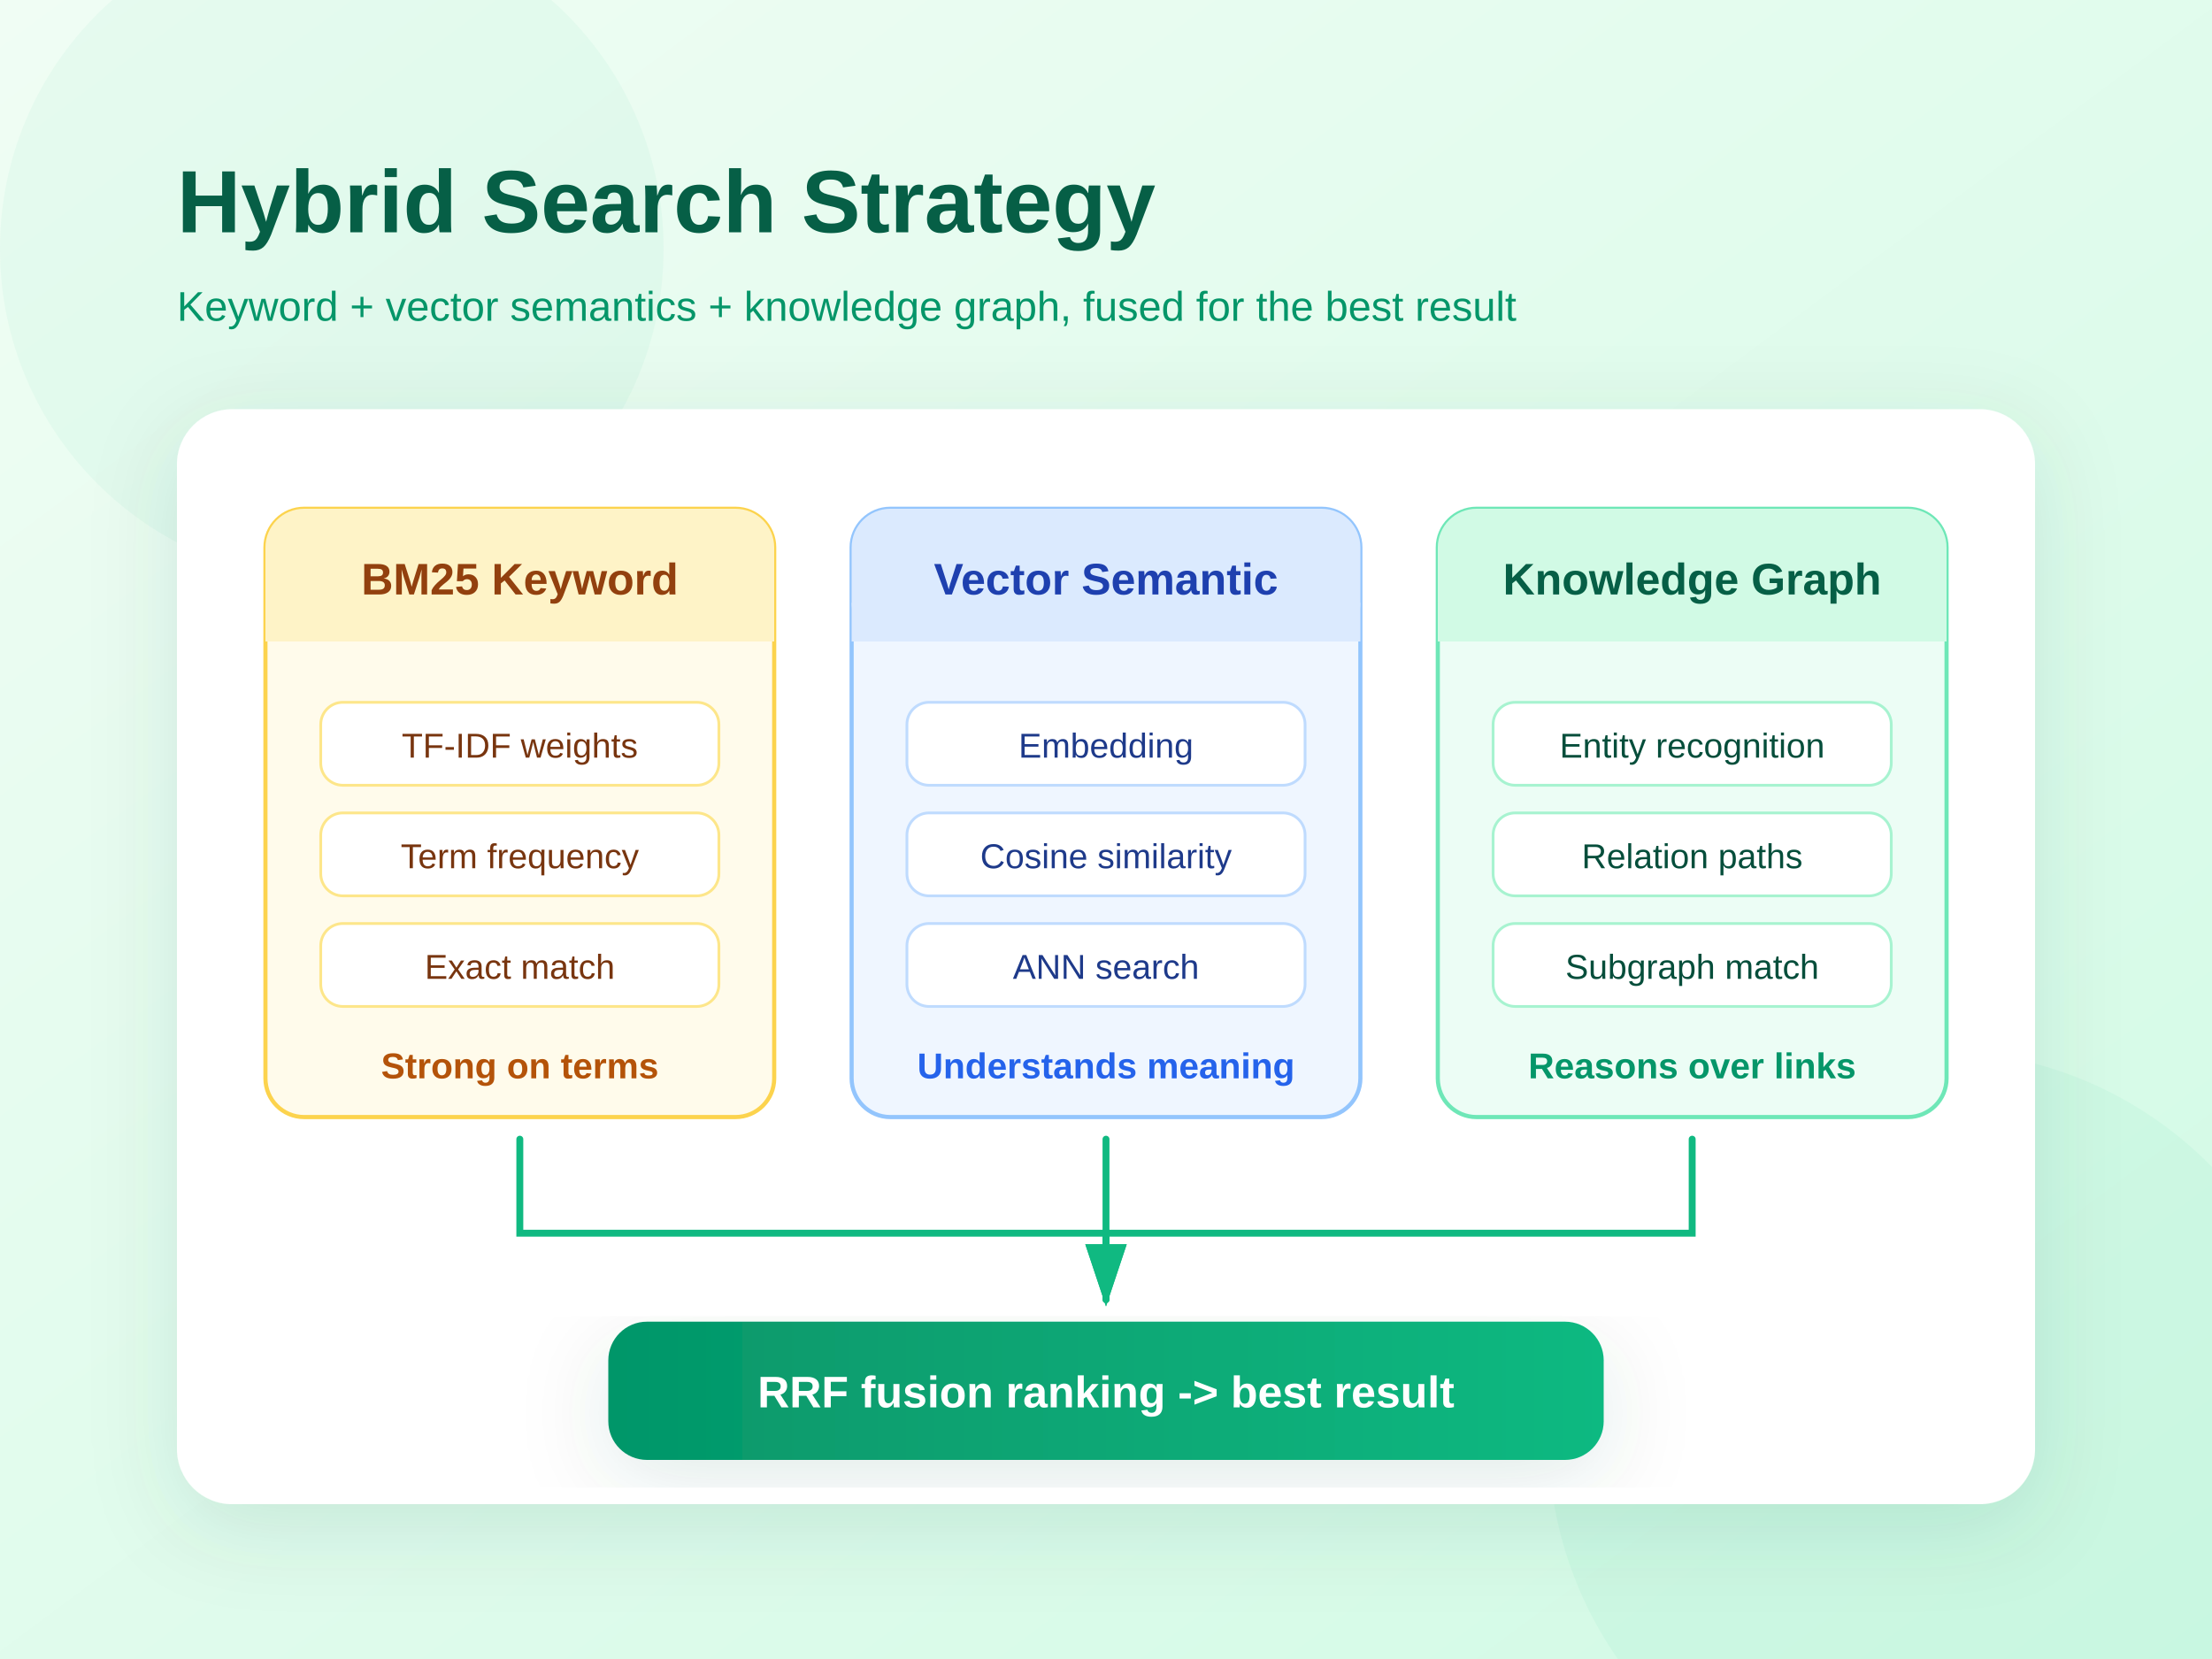
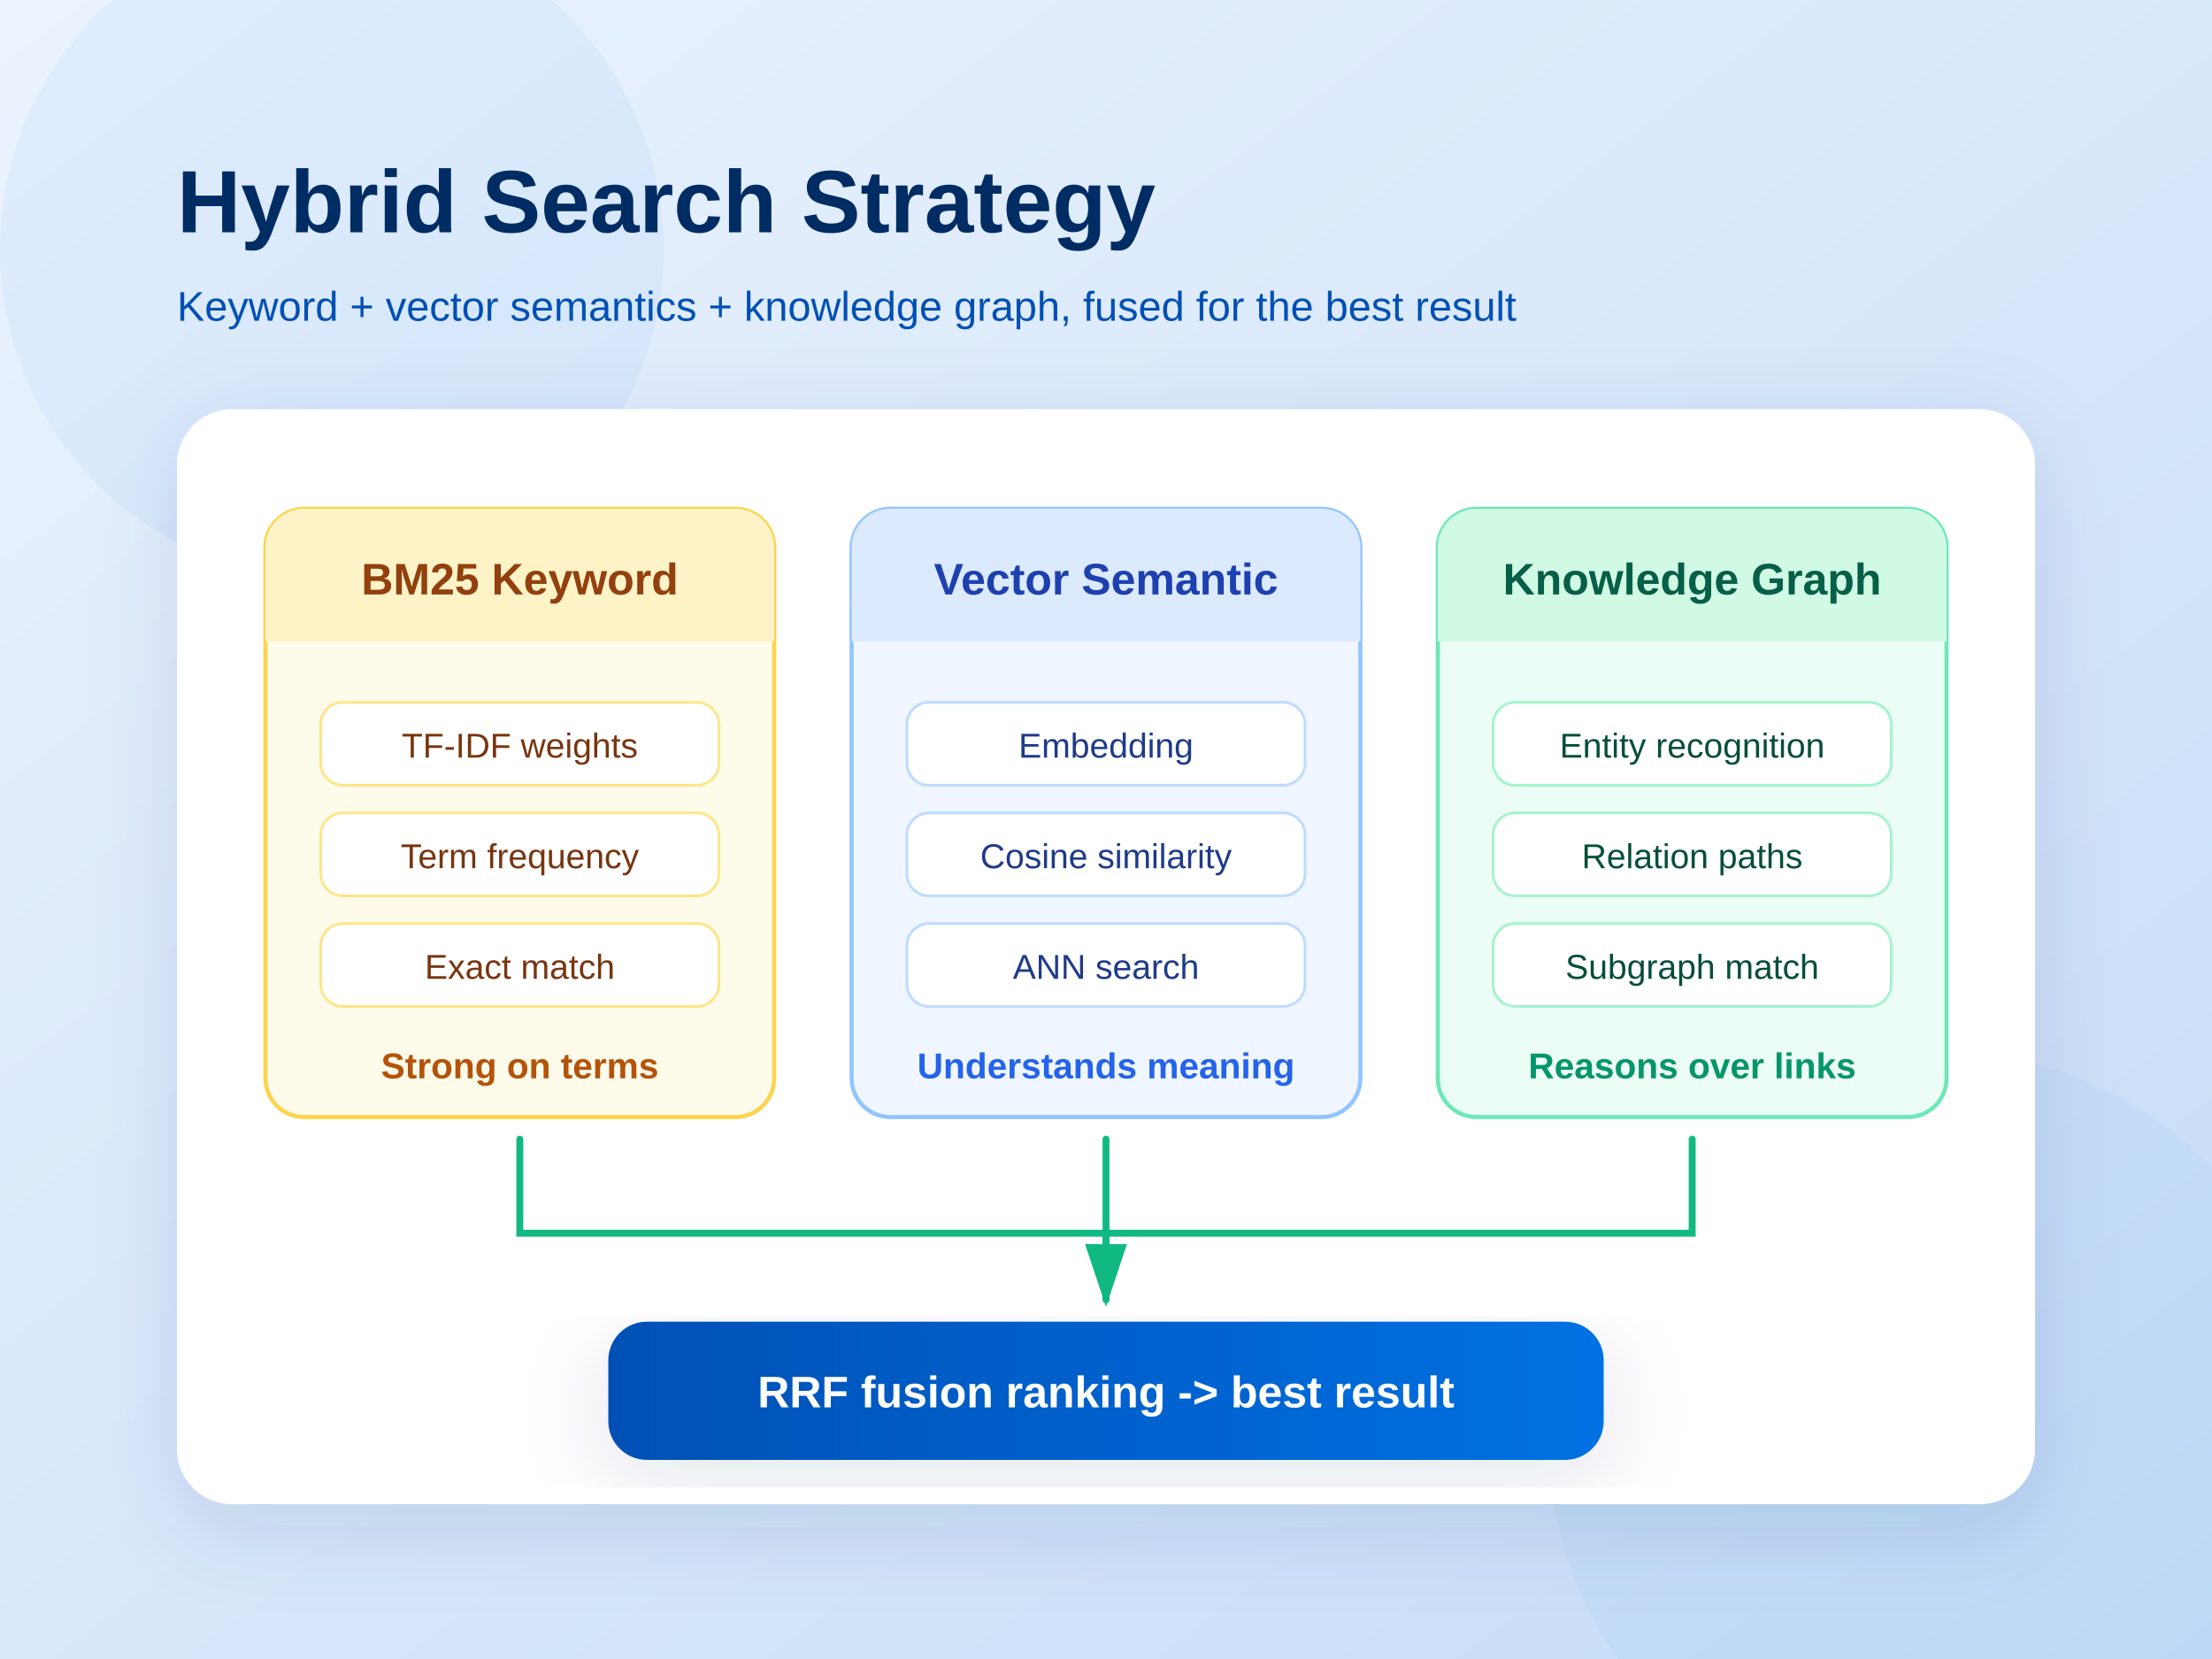
<svg xmlns="http://www.w3.org/2000/svg" viewBox="0 0 800 600">
  <defs>
    <linearGradient id="bg2" x1="0%" y1="0%" x2="100%" y2="100%">
-       <stop offset="0%" stop-color="#F0FDF4" />
-       <stop offset="100%" stop-color="#D1FAE5" />
+       <stop offset="0%" stop-color="#EBF3FE" />
+       <stop offset="100%" stop-color="#C5DCF7" />
    </linearGradient>
    <linearGradient id="brand2" x1="0%" y1="0%" x2="100%" y2="0%">
-       <stop offset="0%" stop-color="#059669" />
-       <stop offset="100%" stop-color="#10B981" />
+       <stop offset="0%" stop-color="#0050B5" />
+       <stop offset="100%" stop-color="#0071E3" />
    </linearGradient>
    <filter id="soft2" x="-20%" y="-20%" width="140%" height="140%">
-       <feDropShadow dx="0" dy="8" stdDeviation="16" flood-color="#065F46" flood-opacity="0.12" />
+       <feDropShadow dx="0" dy="8" stdDeviation="16" flood-color="#002C64" flood-opacity="0.12" />
    </filter>
  </defs>
  <rect width="800" height="600" fill="url(#bg2)" />
-   <circle cx="120" cy="90" r="120" fill="#10B981" opacity="0.05" />
-   <circle cx="700" cy="520" r="140" fill="#34D399" opacity="0.06" />
-   <text x="64" y="84" font-family="Arial, sans-serif" font-size="32" font-weight="700" fill="#065F46">Hybrid Search Strategy</text>
-   <text x="64" y="116" font-family="Arial, sans-serif" font-size="15" fill="#059669">Keyword + vector semantics + knowledge graph, fused for the best result</text>
+   <circle cx="120" cy="90" r="120" fill="#0071E3" opacity="0.05" />
+   <circle cx="700" cy="520" r="140" fill="#4095ED" opacity="0.06" />
+   <text x="64" y="84" font-family="Arial, sans-serif" font-size="32" font-weight="700" fill="#002C64">Hybrid Search Strategy</text>
+   <text x="64" y="116" font-family="Arial, sans-serif" font-size="15" fill="#0050B5">Keyword + vector semantics + knowledge graph, fused for the best result</text>
  <g filter="url(#soft2)">
    <rect x="64" y="148" width="672" height="396" rx="20" fill="#FFFFFF" />
  </g>
  <g transform="translate(96, 184)">
    <rect width="184" height="220" rx="14" fill="#FFFBEB" stroke="#FCD34D" stroke-width="1.5" />
    <rect width="184" height="48" rx="14" fill="#FEF3C7" />
    <rect y="34" width="184" height="14" fill="#FEF3C7" />
    <text x="92" y="31" font-family="Arial, sans-serif" font-size="16" font-weight="700" fill="#92400E" text-anchor="middle">BM25 Keyword</text>
    <g font-family="Arial, sans-serif" font-size="12.5" fill="#78350F">
      <rect x="20" y="70" width="144" height="30" rx="8" fill="#FFFFFF" stroke="#FDE68A" />
      <text x="92" y="90" text-anchor="middle">TF-IDF weights</text>
      <rect x="20" y="110" width="144" height="30" rx="8" fill="#FFFFFF" stroke="#FDE68A" />
      <text x="92" y="130" text-anchor="middle">Term frequency</text>
      <rect x="20" y="150" width="144" height="30" rx="8" fill="#FFFFFF" stroke="#FDE68A" />
      <text x="92" y="170" text-anchor="middle">Exact match</text>
    </g>
    <text x="92" y="206" font-family="Arial, sans-serif" font-size="13" font-weight="600" fill="#B45309" text-anchor="middle">Strong on terms</text>
  </g>
  <g transform="translate(308, 184)">
    <rect width="184" height="220" rx="14" fill="#EFF6FF" stroke="#93C5FD" stroke-width="1.5" />
    <rect width="184" height="48" rx="14" fill="#DBEAFE" />
    <rect y="34" width="184" height="14" fill="#DBEAFE" />
    <text x="92" y="31" font-family="Arial, sans-serif" font-size="16" font-weight="700" fill="#1E40AF" text-anchor="middle">Vector Semantic</text>
    <g font-family="Arial, sans-serif" font-size="12.5" fill="#1E3A8A">
      <rect x="20" y="70" width="144" height="30" rx="8" fill="#FFFFFF" stroke="#BFDBFE" />
      <text x="92" y="90" text-anchor="middle">Embedding</text>
      <rect x="20" y="110" width="144" height="30" rx="8" fill="#FFFFFF" stroke="#BFDBFE" />
      <text x="92" y="130" text-anchor="middle">Cosine similarity</text>
      <rect x="20" y="150" width="144" height="30" rx="8" fill="#FFFFFF" stroke="#BFDBFE" />
      <text x="92" y="170" text-anchor="middle">ANN search</text>
    </g>
    <text x="92" y="206" font-family="Arial, sans-serif" font-size="13" font-weight="600" fill="#2563EB" text-anchor="middle">Understands meaning</text>
  </g>
  <g transform="translate(520, 184)">
    <rect width="184" height="220" rx="14" fill="#ECFDF5" stroke="#6EE7B7" stroke-width="1.5" />
    <rect width="184" height="48" rx="14" fill="#D1FAE5" />
    <rect y="34" width="184" height="14" fill="#D1FAE5" />
    <text x="92" y="31" font-family="Arial, sans-serif" font-size="16" font-weight="700" fill="#065F46" text-anchor="middle">Knowledge Graph</text>
    <g font-family="Arial, sans-serif" font-size="12.5" fill="#064E3B">
      <rect x="20" y="70" width="144" height="30" rx="8" fill="#FFFFFF" stroke="#A7F3D0" />
      <text x="92" y="90" text-anchor="middle">Entity recognition</text>
      <rect x="20" y="110" width="144" height="30" rx="8" fill="#FFFFFF" stroke="#A7F3D0" />
      <text x="92" y="130" text-anchor="middle">Relation paths</text>
      <rect x="20" y="150" width="144" height="30" rx="8" fill="#FFFFFF" stroke="#A7F3D0" />
      <text x="92" y="170" text-anchor="middle">Subgraph match</text>
    </g>
    <text x="92" y="206" font-family="Arial, sans-serif" font-size="13" font-weight="600" fill="#059669" text-anchor="middle">Reasons over links</text>
  </g>
  <g stroke="#10B981" stroke-width="2.5" fill="none" stroke-linecap="round">
    <path d="M188 412 V446 H400 V470" marker-end="url(#arr2)" />
    <path d="M400 412 V470" marker-end="url(#arr2)" />
    <path d="M612 412 V446 H400" />
  </g>
  <g transform="translate(220, 478)">
    <rect width="360" height="50" rx="14" fill="url(#brand2)" filter="url(#soft2)" />
    <text x="180" y="31" font-family="Arial, sans-serif" font-size="16" font-weight="700" fill="#FFFFFF" text-anchor="middle">RRF fusion ranking -&gt; best result</text>
  </g>
  <defs>
    <marker id="arr2" markerWidth="9" markerHeight="9" refX="8" refY="3" orient="auto">
      <polygon points="0 0, 9 3, 0 6" fill="#10B981" />
    </marker>
  </defs>
</svg>
